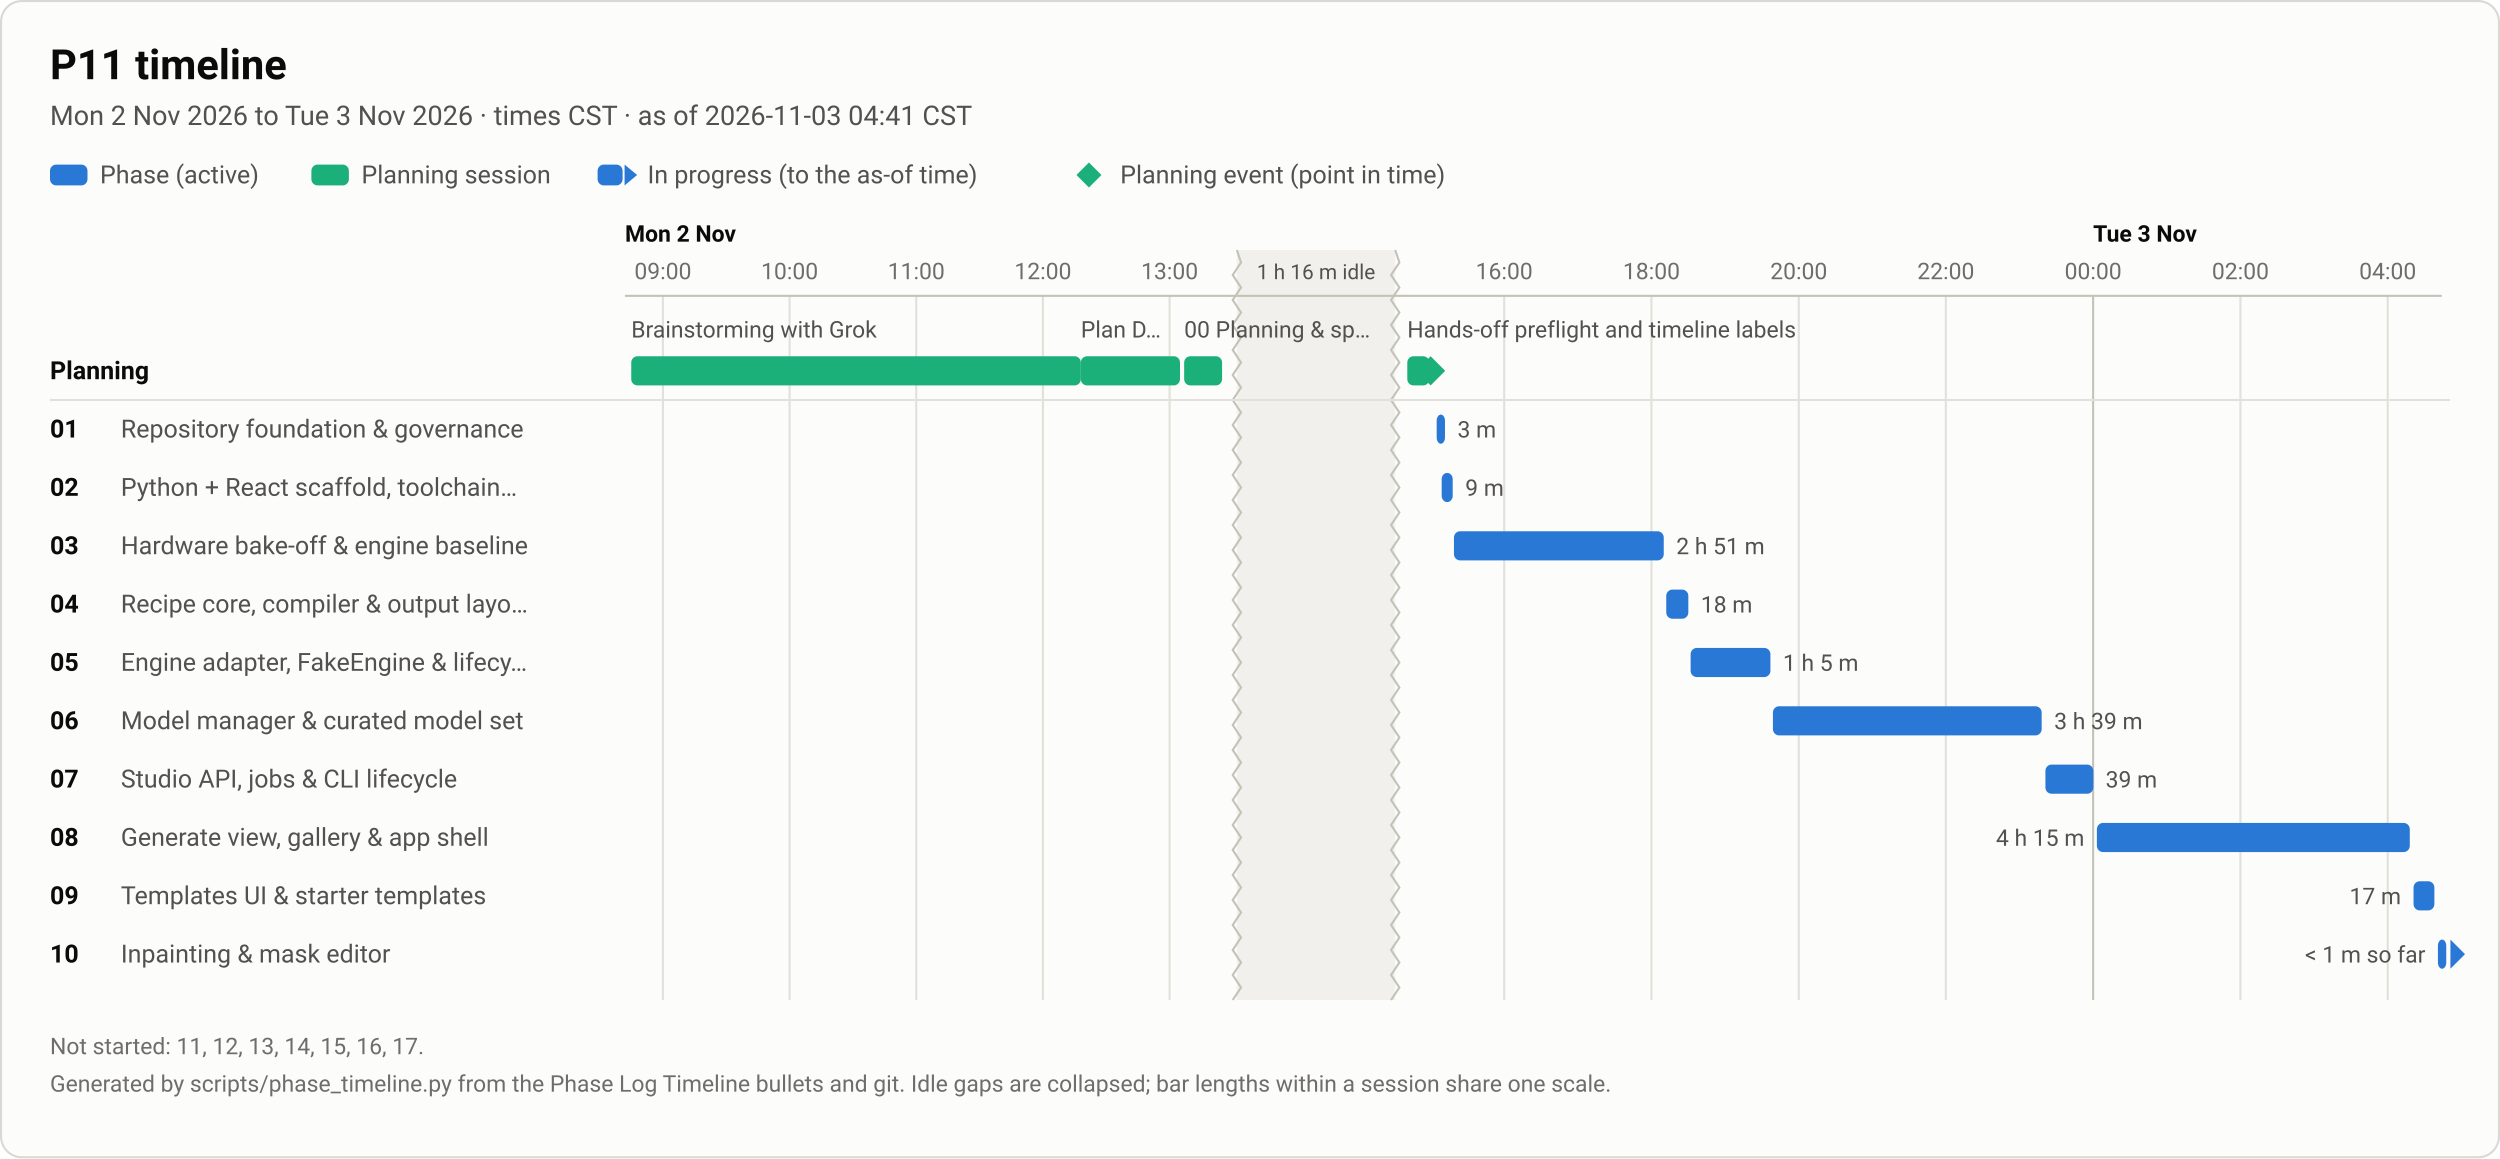
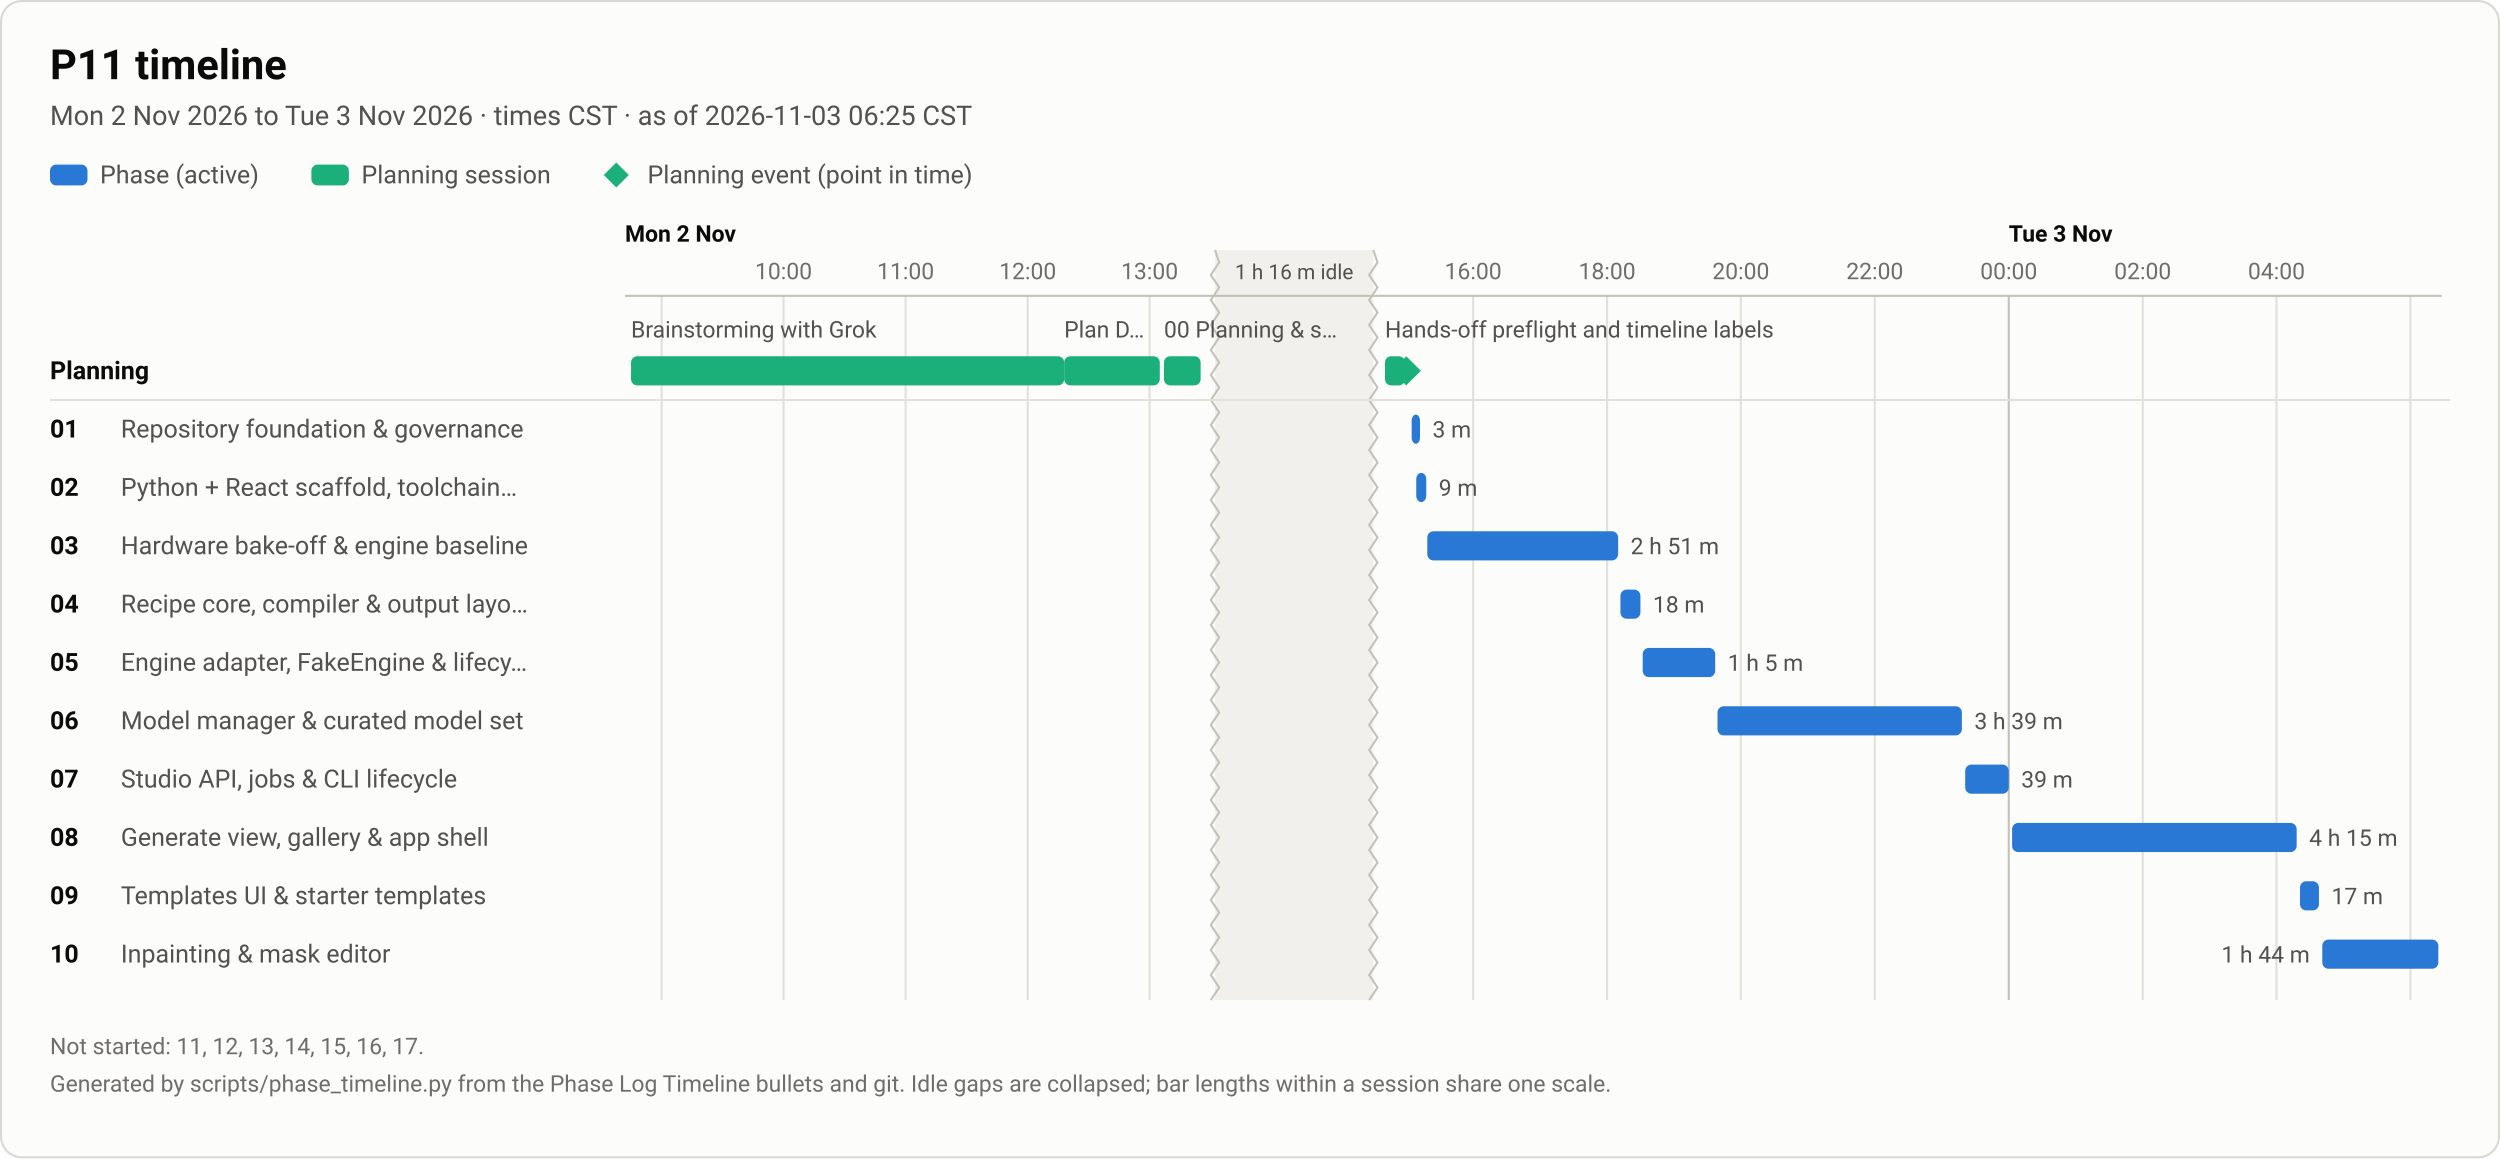
<svg xmlns="http://www.w3.org/2000/svg" width="1200" height="556" viewBox="0 0 1200 556" role="img" aria-labelledby="tl-title tl-desc" font-family="system-ui, -apple-system, &quot;Segoe UI&quot;, Roboto, sans-serif" data-timeline-format="1">
  <style>.card{fill:#fcfcfb;stroke:#d9d8d2}.t1{fill:#0b0b0b}.t2{fill:#52514e}.t3{fill:#6f6d68}.grid{stroke:#e1e0d9}.axis{stroke:#c3c2b7}.brk{fill:#f1f0ec}.brke{stroke:#c3c2b7;fill:none}.ph{fill:#2a78d6}.pl{fill:#1baf7a}.tail{stroke:#2a78d6}.tailpl{stroke:#1baf7a}.hb{fill:#fbe1d6}.hl{stroke:#eb6834}.wo{stroke:#eb6834;fill:none}.ap{stroke:#0b0b0b;fill:none}.sep{stroke:#e1e0d9}text{font-variant-numeric:tabular-nums}@media (prefers-color-scheme: dark){.card{fill:#1a1a19;stroke:#3a3a37}.t1{fill:#f0efec}.t2{fill:#c3c2b7}.t3{fill:#a3a19a}.grid{stroke:#2c2c2a}.axis{stroke:#4a4a46}.brk{fill:#262624}.brke{stroke:#4a4a46;fill:none}.ph{fill:#3987e5}.pl{fill:#199e70}.tail{stroke:#3987e5}.tailpl{stroke:#199e70}.hb{fill:#4a2a1c}.hl{stroke:#d95926}.wo{stroke:#d95926;fill:none}.ap{stroke:#f0efec;fill:none}.sep{stroke:#2c2c2a}}</style>
  <defs>
    <pattern id="tl-hatch" patternUnits="userSpaceOnUse" width="6" height="6" patternTransform="rotate(45)">
      <rect class="hb" width="6" height="6" />
      <line class="hl" x1="1.5" y1="0" x2="1.5" y2="6" stroke-width="2.4" />
    </pattern>
  </defs>
  <rect class="card" x="0.5" y="0.5" width="1199" height="555" rx="10" />
  <text class="t1" x="24" y="38" font-size="20" font-weight="600">P11 timeline</text>
-   <text class="t2" x="24" y="60" font-size="13">Mon 2 Nov 2026 to Tue 3 Nov 2026 · times CST · as of 2026-11-03 04:41 CST</text>
+   <text class="t2" x="24" y="60" font-size="13">Mon 2 Nov 2026 to Tue 3 Nov 2026 · times CST · as of 2026-11-03 06:25 CST</text>
  <rect class="ph" x="24.0" y="79" width="18" height="10" rx="3" />
  <text class="t2" x="48" y="88" font-size="12">Phase (active)</text>
  <rect class="pl" x="149.462" y="79" width="18" height="10" rx="3" />
  <text class="t2" x="173.5" y="88" font-size="12">Planning session</text>
-   <rect class="ph" x="286.848" y="79" width="12" height="10" rx="3" />
-   <path class="ph" d="M299.8 79l6 5l-6 5z" />
-   <text class="t2" x="310.8" y="88" font-size="12">In progress (to the as-of time)</text>
-   <path class="pl" d="M522.7 78l6 6l-6 6l-6-6z" />
-   <text class="t2" x="537.7" y="88" font-size="12">Planning event (point in time)</text>
+   <path class="pl" d="M295.8 78l6 6l-6 6l-6-6z" />
+   <text class="t2" x="310.8" y="88" font-size="12">Planning event (point in time)</text>
  <text class="t1" x="300" y="116" font-size="11" font-weight="600">Mon 2 Nov</text>
-   <line class="grid" x1="318.2" x2="318.2" y1="142" y2="480" stroke-width="1" />
-   <text class="t3" x="318.2" y="134" font-size="11" text-anchor="middle">09:00</text>
-   <line class="grid" x1="379" x2="379" y1="142" y2="480" stroke-width="1" />
-   <text class="t3" x="379" y="134" font-size="11" text-anchor="middle">10:00</text>
-   <line class="grid" x1="439.8" x2="439.8" y1="142" y2="480" stroke-width="1" />
-   <text class="t3" x="439.8" y="134" font-size="11" text-anchor="middle">11:00</text>
-   <line class="grid" x1="500.6" x2="500.6" y1="142" y2="480" stroke-width="1" />
-   <text class="t3" x="500.6" y="134" font-size="11" text-anchor="middle">12:00</text>
-   <line class="grid" x1="561.4" x2="561.4" y1="142" y2="480" stroke-width="1" />
-   <text class="t3" x="561.4" y="134" font-size="11" text-anchor="middle">13:00</text>
-   <rect class="brk" x="593.7" y="120" width="76" height="360" />
-   <path class="brke" stroke-width="1" d="M593.7 120L595.7 126L591.7 132L595.7 138L591.7 144L595.7 150L591.7 156L595.7 162L591.7 168L595.7 174L591.7 180L595.7 186L591.7 192L595.7 198L591.7 204L595.7 210L591.7 216L595.7 222L591.7 228L595.7 234L591.7 240L595.7 246L591.7 252L595.7 258L591.7 264L595.7 270L591.7 276L595.7 282L591.7 288L595.7 294L591.7 300L595.7 306L591.7 312L595.7 318L591.7 324L595.7 330L591.7 336L595.7 342L591.7 348L595.7 354L591.7 360L595.7 366L591.7 372L595.7 378L591.7 384L595.7 390L591.7 396L595.7 402L591.7 408L595.7 414L591.7 420L595.7 426L591.7 432L595.7 438L591.7 444L595.7 450L591.7 456L595.7 462L591.7 468L595.7 474L591.7 480" />
-   <path class="brke" stroke-width="1" d="M669.7 120L671.7 126L667.7 132L671.7 138L667.7 144L671.7 150L667.7 156L671.7 162L667.7 168L671.7 174L667.7 180L671.7 186L667.7 192L671.7 198L667.7 204L671.7 210L667.7 216L671.7 222L667.7 228L671.7 234L667.7 240L671.7 246L667.7 252L671.7 258L667.7 264L671.7 270L667.7 276L671.7 282L667.7 288L671.7 294L667.7 300L671.7 306L667.7 312L671.7 318L667.7 324L671.7 330L667.7 336L671.7 342L667.7 348L671.7 354L667.7 360L671.7 366L667.7 372L671.7 378L667.7 384L671.7 390L667.7 396L671.7 402L667.7 408L671.7 414L667.7 420L671.7 426L667.7 432L671.7 438L667.7 444L671.7 450L667.7 456L671.7 462L667.7 468L671.7 474L667.7 480" />
-   <text class="t2" x="631.7" y="134" font-size="10" text-anchor="middle">1 h 16 m idle</text>
-   <line class="grid" x1="722" x2="722" y1="142" y2="480" stroke-width="1" />
-   <text class="t3" x="722" y="134" font-size="11" text-anchor="middle">16:00</text>
-   <line class="grid" x1="792.7" x2="792.7" y1="142" y2="480" stroke-width="1" />
-   <text class="t3" x="792.7" y="134" font-size="11" text-anchor="middle">18:00</text>
-   <line class="grid" x1="863.4" x2="863.4" y1="142" y2="480" stroke-width="1" />
-   <text class="t3" x="863.4" y="134" font-size="11" text-anchor="middle">20:00</text>
-   <line class="grid" x1="934" x2="934" y1="142" y2="480" stroke-width="1" />
-   <text class="t3" x="934" y="134" font-size="11" text-anchor="middle">22:00</text>
-   <line class="axis" x1="1004.7" x2="1004.7" y1="142" y2="480" stroke-width="1" />
-   <text class="t3" x="1004.7" y="134" font-size="11" text-anchor="middle">00:00</text>
-   <text class="t1" x="1004.7" y="116" font-size="11" font-weight="600">Tue 3 Nov</text>
-   <line class="grid" x1="1075.4" x2="1075.4" y1="142" y2="480" stroke-width="1" />
-   <text class="t3" x="1075.4" y="134" font-size="11" text-anchor="middle">02:00</text>
-   <line class="grid" x1="1146.1" x2="1146.1" y1="142" y2="480" stroke-width="1" />
-   <text class="t3" x="1146.1" y="134" font-size="11" text-anchor="middle">04:00</text>
+   <line class="grid" x1="317.6" x2="317.6" y1="142" y2="480" stroke-width="1" />
+   <line class="grid" x1="376.1" x2="376.1" y1="142" y2="480" stroke-width="1" />
+   <text class="t3" x="376.1" y="134" font-size="11" text-anchor="middle">10:00</text>
+   <line class="grid" x1="434.7" x2="434.7" y1="142" y2="480" stroke-width="1" />
+   <text class="t3" x="434.7" y="134" font-size="11" text-anchor="middle">11:00</text>
+   <line class="grid" x1="493.3" x2="493.3" y1="142" y2="480" stroke-width="1" />
+   <text class="t3" x="493.3" y="134" font-size="11" text-anchor="middle">12:00</text>
+   <line class="grid" x1="551.8" x2="551.8" y1="142" y2="480" stroke-width="1" />
+   <text class="t3" x="551.8" y="134" font-size="11" text-anchor="middle">13:00</text>
+   <rect class="brk" x="583.2" y="120" width="76" height="360" />
+   <path class="brke" stroke-width="1" d="M583.2 120L585.2 126L581.2 132L585.2 138L581.2 144L585.2 150L581.2 156L585.2 162L581.2 168L585.2 174L581.2 180L585.2 186L581.2 192L585.2 198L581.2 204L585.2 210L581.2 216L585.2 222L581.2 228L585.2 234L581.2 240L585.2 246L581.2 252L585.2 258L581.2 264L585.2 270L581.2 276L585.2 282L581.2 288L585.2 294L581.2 300L585.2 306L581.2 312L585.2 318L581.2 324L585.2 330L581.2 336L585.2 342L581.2 348L585.2 354L581.2 360L585.2 366L581.2 372L585.2 378L581.2 384L585.2 390L581.2 396L585.2 402L581.2 408L585.2 414L581.2 420L585.2 426L581.2 432L585.2 438L581.2 444L585.2 450L581.2 456L585.2 462L581.2 468L585.2 474L581.2 480" />
+   <path class="brke" stroke-width="1" d="M659.2 120L661.2 126L657.2 132L661.2 138L657.2 144L661.2 150L657.2 156L661.2 162L657.2 168L661.2 174L657.2 180L661.2 186L657.2 192L661.2 198L657.2 204L661.2 210L657.2 216L661.2 222L657.2 228L661.2 234L657.2 240L661.2 246L657.2 252L661.2 258L657.2 264L661.2 270L657.2 276L661.2 282L657.2 288L661.2 294L657.2 300L661.2 306L657.2 312L661.2 318L657.2 324L661.2 330L657.2 336L661.2 342L657.2 348L661.2 354L657.2 360L661.2 366L657.2 372L661.2 378L657.2 384L661.2 390L657.2 396L661.2 402L657.2 408L661.2 414L657.2 420L661.2 426L657.2 432L661.2 438L657.2 444L661.2 450L657.2 456L661.2 462L657.2 468L661.2 474L657.2 480" />
+   <text class="t2" x="621.2" y="134" font-size="10" text-anchor="middle">1 h 16 m idle</text>
+   <line class="grid" x1="707.1" x2="707.1" y1="142" y2="480" stroke-width="1" />
+   <text class="t3" x="707.1" y="134" font-size="11" text-anchor="middle">16:00</text>
+   <line class="grid" x1="771.4" x2="771.4" y1="142" y2="480" stroke-width="1" />
+   <text class="t3" x="771.4" y="134" font-size="11" text-anchor="middle">18:00</text>
+   <line class="grid" x1="835.6" x2="835.6" y1="142" y2="480" stroke-width="1" />
+   <text class="t3" x="835.6" y="134" font-size="11" text-anchor="middle">20:00</text>
+   <line class="grid" x1="899.9" x2="899.9" y1="142" y2="480" stroke-width="1" />
+   <text class="t3" x="899.9" y="134" font-size="11" text-anchor="middle">22:00</text>
+   <line class="axis" x1="964.2" x2="964.2" y1="142" y2="480" stroke-width="1" />
+   <text class="t3" x="964.2" y="134" font-size="11" text-anchor="middle">00:00</text>
+   <text class="t1" x="964.2" y="116" font-size="11" font-weight="600">Tue 3 Nov</text>
+   <line class="grid" x1="1028.5" x2="1028.5" y1="142" y2="480" stroke-width="1" />
+   <text class="t3" x="1028.5" y="134" font-size="11" text-anchor="middle">02:00</text>
+   <line class="grid" x1="1092.7" x2="1092.7" y1="142" y2="480" stroke-width="1" />
+   <text class="t3" x="1092.7" y="134" font-size="11" text-anchor="middle">04:00</text>
+   <line class="grid" x1="1157" x2="1157" y1="142" y2="480" stroke-width="1" />
  <line class="axis" x1="300" x2="1172" y1="142" y2="142" stroke-width="1" />
  <text class="t1" x="24" y="182" font-size="12" font-weight="600">Planning</text>
  <g id="tl-plan1">
-     <rect class="pl" x="303" y="171" width="215.8" height="14" rx="3" />
+     <rect class="pl" x="302.9" y="171" width="207.9" height="14" rx="3" />
  </g>
-   <text class="t2" x="303" y="162" font-size="11">Brainstorming with Grok</text>
+   <text class="t2" x="302.9" y="162" font-size="11">Brainstorming with Grok</text>
  <g id="tl-plan2">
-     <rect class="pl" x="518.8" y="171" width="47.6" height="14" rx="3" />
+     <rect class="pl" x="510.8" y="171" width="45.9" height="14" rx="3" />
  </g>
-   <text class="t2" x="518.8" y="162" font-size="11">Plan D…</text>
+   <text class="t2" x="510.8" y="162" font-size="11">Plan D…</text>
  <g id="tl-p00">
-     <rect class="pl" x="568.4" y="171" width="18.2" height="14" rx="3" />
+     <rect class="pl" x="558.7" y="171" width="17.6" height="14" rx="3" />
  </g>
-   <text class="t2" x="568.4" y="162" font-size="11">00 Planning &amp; sp…</text>
+   <text class="t2" x="558.7" y="162" font-size="11">00 Planning &amp; s…</text>
  <g id="tl-plan3">
-     <rect class="pl" x="675.5" y="171" width="10.6" height="14" rx="3" />
+     <rect class="pl" x="664.8" y="171" width="9.6" height="14" rx="3" />
  </g>
-   <text class="t2" x="675.5" y="162" font-size="11">Hands-off preflight and timeline labels</text>
+   <text class="t2" x="664.8" y="162" font-size="11">Hands-off preflight and timeline labels</text>
  <g id="tl-pf-13ee0d5">
-     <path class="pl" d="M686.7 171l7 7l-7 7l-7-7z" />
+     <path class="pl" d="M675 171l7 7l-7 7l-7-7z" />
  </g>
  <line class="sep" x1="24" x2="1176" y1="192" y2="192" stroke-width="1" />
  <text class="t1" x="24" y="210" font-size="12" font-weight="600">01</text>
  <text class="t2" x="58" y="210" font-size="12">Repository foundation &amp; governance</text>
  <g id="tl-p01">
-     <rect class="ph" x="689.6" y="199" width="4" height="14" rx="3" />
+     <rect class="ph" x="677.6" y="199" width="4" height="14" rx="3" />
  </g>
-   <text class="t2" x="699.6" y="210" font-size="11">3 m</text>
+   <text class="t2" x="687.6" y="210" font-size="11">3 m</text>
  <text class="t1" x="24" y="238" font-size="12" font-weight="600">02</text>
  <text class="t2" x="58" y="238" font-size="12">Python + React scaffold, toolchain…</text>
  <g id="tl-p02">
-     <rect class="ph" x="692" y="227" width="5.3" height="14" rx="3" />
+     <rect class="ph" x="679.8" y="227" width="4.8" height="14" rx="3" />
  </g>
-   <text class="t2" x="703.3" y="238" font-size="11">9 m</text>
+   <text class="t2" x="690.6" y="238" font-size="11">9 m</text>
  <text class="t1" x="24" y="266" font-size="12" font-weight="600">03</text>
  <text class="t2" x="58" y="266" font-size="12">Hardware bake-off &amp; engine baseline</text>
  <g id="tl-p03">
-     <rect class="ph" x="697.9" y="255" width="100.7" height="14" rx="3" />
+     <rect class="ph" x="685.1" y="255" width="91.6" height="14" rx="3" />
  </g>
-   <text class="t2" x="804.6" y="266" font-size="11">2 h 51 m</text>
+   <text class="t2" x="782.7" y="266" font-size="11">2 h 51 m</text>
  <text class="t1" x="24" y="294" font-size="12" font-weight="600">04</text>
  <text class="t2" x="58" y="294" font-size="12">Recipe core, compiler &amp; output layo…</text>
  <g id="tl-p04">
-     <rect class="ph" x="799.8" y="283" width="10.6" height="14" rx="3" />
+     <rect class="ph" x="777.8" y="283" width="9.6" height="14" rx="3" />
  </g>
-   <text class="t2" x="816.4" y="294" font-size="11">18 m</text>
+   <text class="t2" x="793.4" y="294" font-size="11">18 m</text>
  <text class="t1" x="24" y="322" font-size="12" font-weight="600">05</text>
  <text class="t2" x="58" y="322" font-size="12">Engine adapter, FakeEngine &amp; lifecy…</text>
  <g id="tl-p05">
-     <rect class="ph" x="811.5" y="311" width="38.3" height="14" rx="3" />
+     <rect class="ph" x="788.5" y="311" width="34.8" height="14" rx="3" />
  </g>
-   <text class="t2" x="855.8" y="322" font-size="11">1 h 5 m</text>
+   <text class="t2" x="829.3" y="322" font-size="11">1 h 5 m</text>
  <text class="t1" x="24" y="350" font-size="12" font-weight="600">06</text>
  <text class="t2" x="58" y="350" font-size="12">Model manager &amp; curated model set</text>
  <g id="tl-p06">
-     <rect class="ph" x="851" y="339" width="129" height="14" rx="3" />
+     <rect class="ph" x="824.4" y="339" width="117.3" height="14" rx="3" />
  </g>
-   <text class="t2" x="986" y="350" font-size="11">3 h 39 m</text>
+   <text class="t2" x="947.7" y="350" font-size="11">3 h 39 m</text>
  <text class="t1" x="24" y="378" font-size="12" font-weight="600">07</text>
  <text class="t2" x="58" y="378" font-size="12">Studio API, jobs &amp; CLI lifecycle</text>
  <g id="tl-p07">
-     <rect class="ph" x="981.8" y="367" width="23" height="14" rx="3" />
+     <rect class="ph" x="943.3" y="367" width="20.9" height="14" rx="3" />
  </g>
-   <text class="t2" x="1010.7" y="378" font-size="11">39 m</text>
+   <text class="t2" x="970.2" y="378" font-size="11">39 m</text>
  <text class="t1" x="24" y="406" font-size="12" font-weight="600">08</text>
  <text class="t2" x="58" y="406" font-size="12">Generate view, gallery &amp; app shell</text>
  <g id="tl-p08">
-     <rect class="ph" x="1006.5" y="395" width="150.2" height="14" rx="3" />
+     <rect class="ph" x="965.8" y="395" width="136.6" height="14" rx="3" />
  </g>
-   <text class="t2" x="1000.5" y="406" font-size="11" text-anchor="end">4 h 15 m</text>
+   <text class="t2" x="1108.4" y="406" font-size="11">4 h 15 m</text>
  <text class="t1" x="24" y="434" font-size="12" font-weight="600">09</text>
  <text class="t2" x="58" y="434" font-size="12">Templates UI &amp; starter templates</text>
  <g id="tl-p09">
-     <rect class="ph" x="1158.5" y="423" width="10" height="14" rx="3" />
+     <rect class="ph" x="1104" y="423" width="9.1" height="14" rx="3" />
  </g>
-   <text class="t2" x="1152.5" y="434" font-size="11" text-anchor="end">17 m</text>
+   <text class="t2" x="1119.1" y="434" font-size="11">17 m</text>
  <text class="t1" x="24" y="462" font-size="12" font-weight="600">10</text>
  <text class="t2" x="58" y="462" font-size="12">Inpainting &amp; mask editor</text>
  <g id="tl-p10">
-     <rect class="ph" x="1170.2" y="451" width="4" height="14" rx="3" />
-     <path class="ph" d="M1176.2 451l7 7l-7 7z" />
+     <rect class="ph" x="1114.7" y="451" width="55.7" height="14" rx="3" />
  </g>
-   <text class="t2" x="1164.2" y="462" font-size="11" text-anchor="end">&lt; 1 m so far</text>
+   <text class="t2" x="1108.7" y="462" font-size="11" text-anchor="end">1 h 44 m</text>
  <text class="t3" x="24" y="506" font-size="11">Not started: 11, 12, 13, 14, 15, 16, 17.</text>
  <text class="t3" x="24" y="524" font-size="11">Generated by scripts/phase_timeline.py from the Phase Log Timeline bullets and git. Idle gaps are collapsed; bar lengths within a session share one scale.</text>
</svg>
